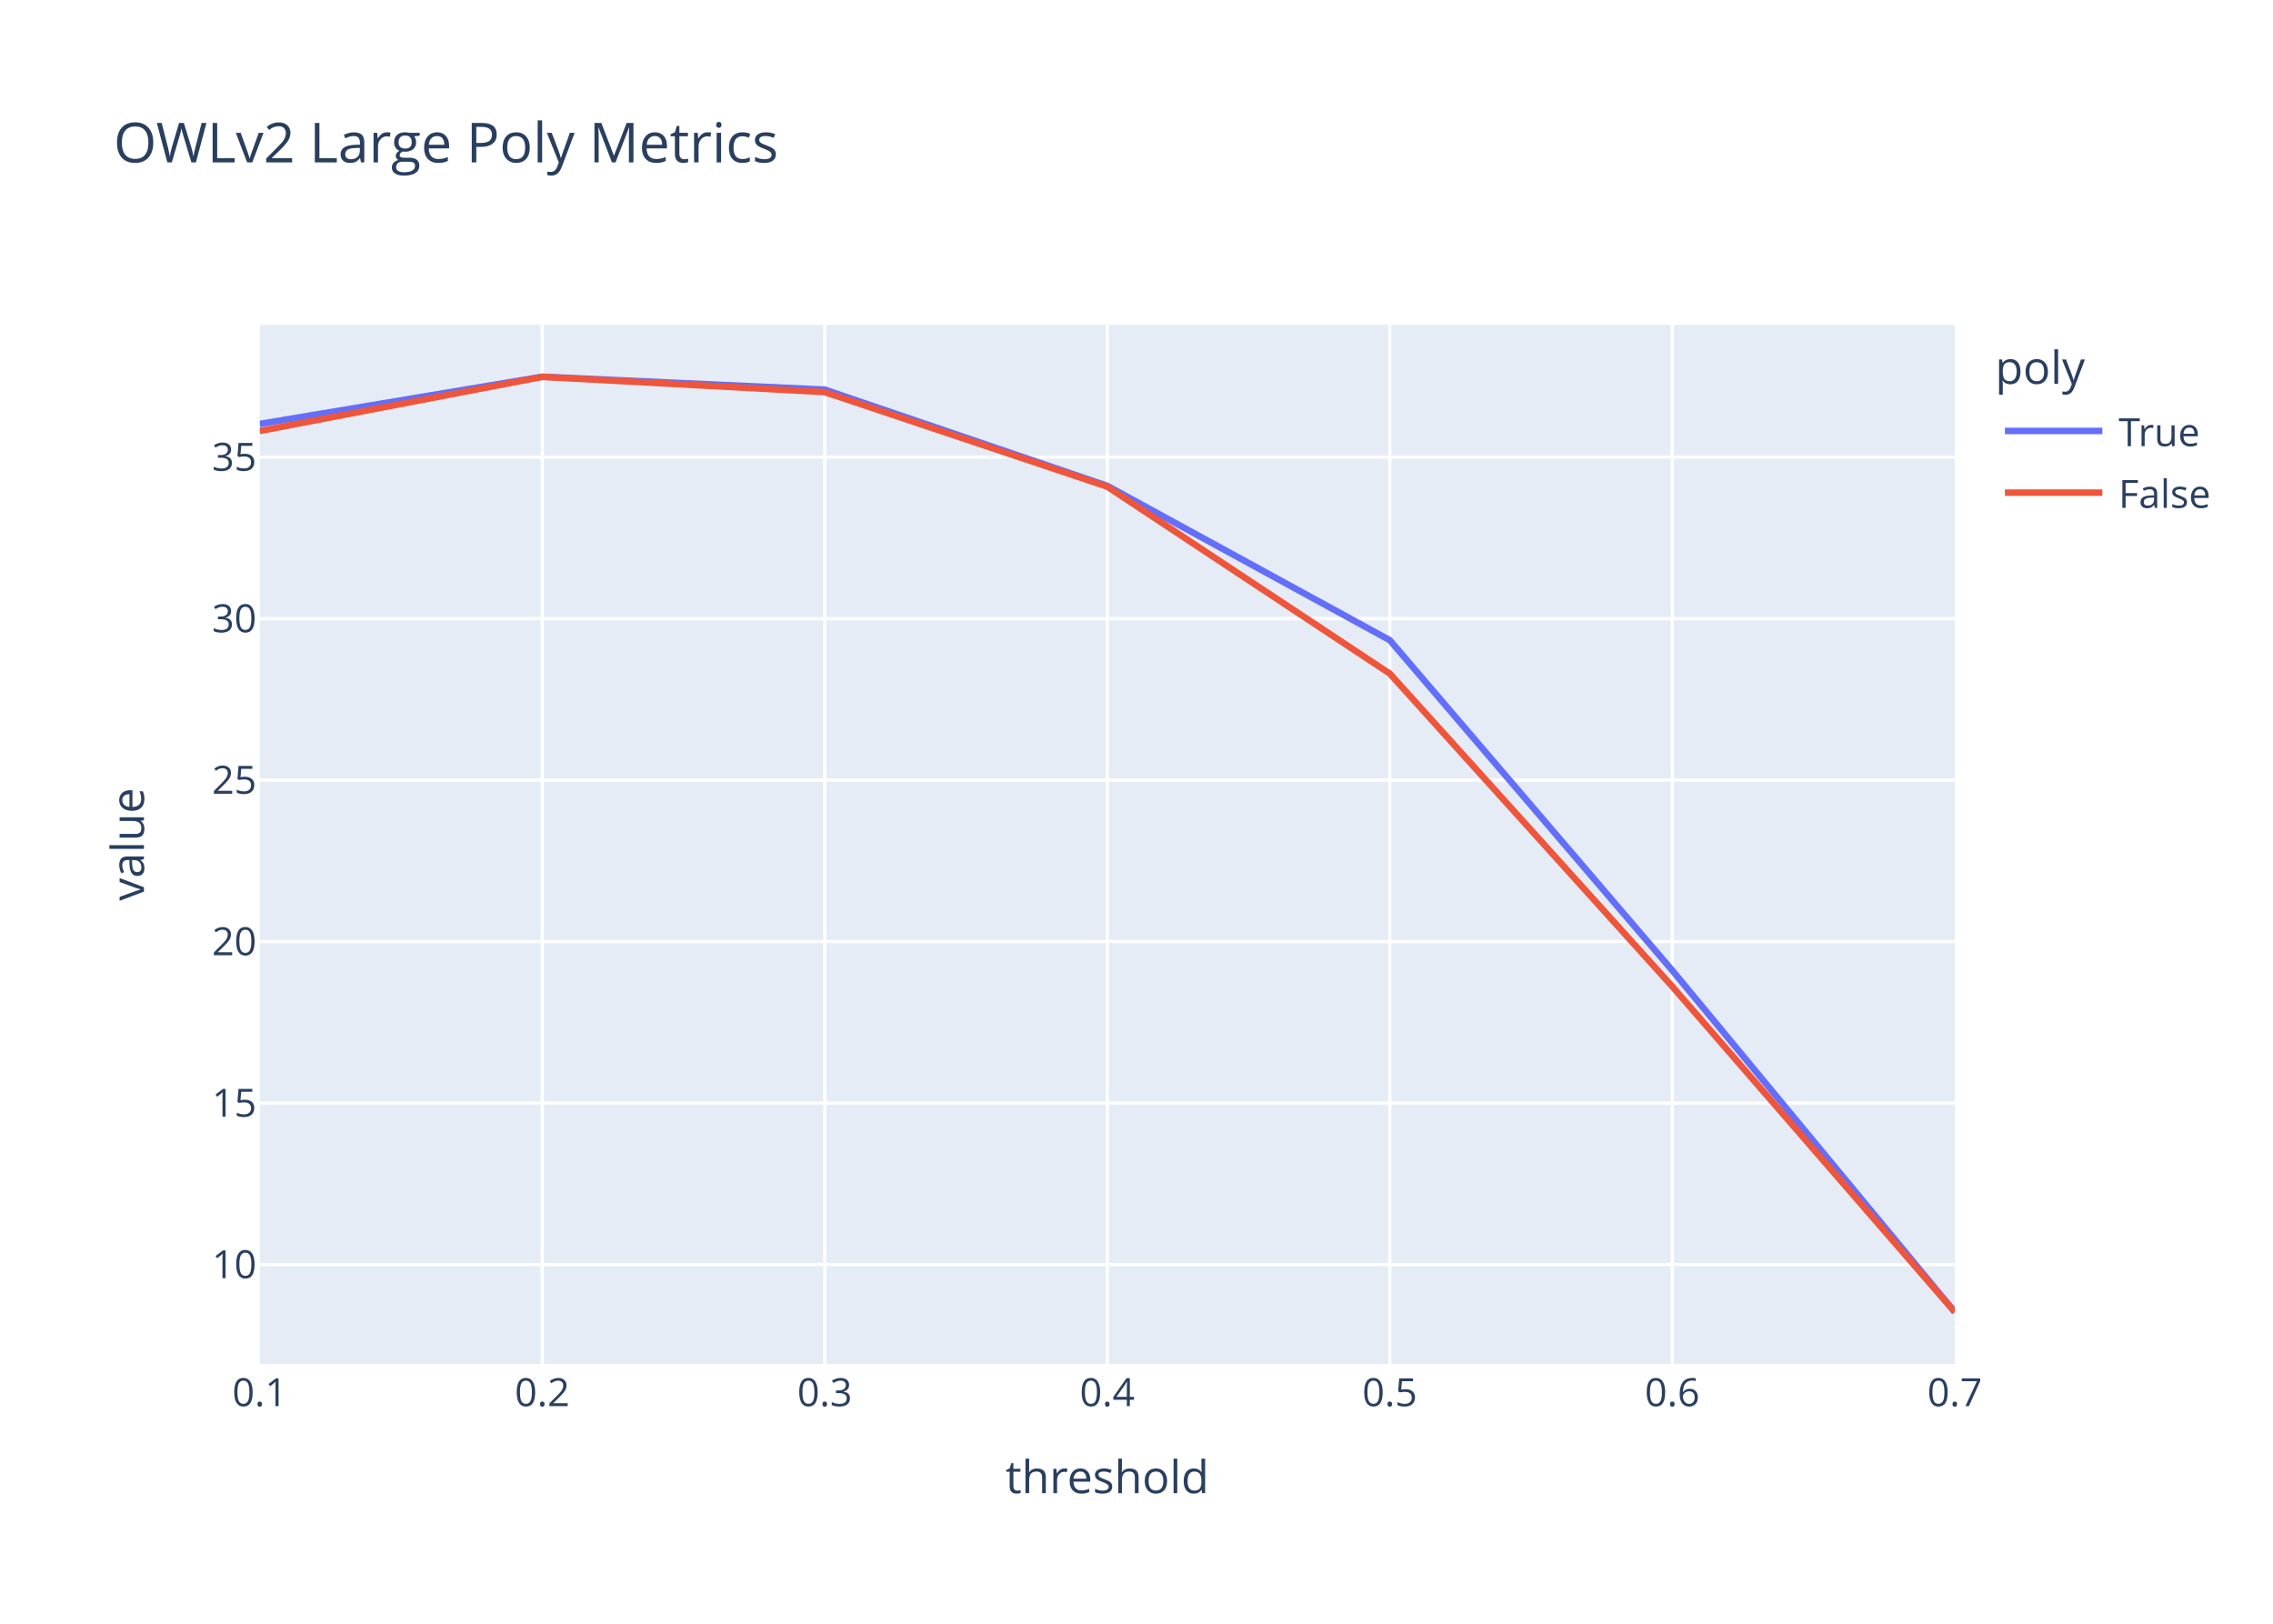
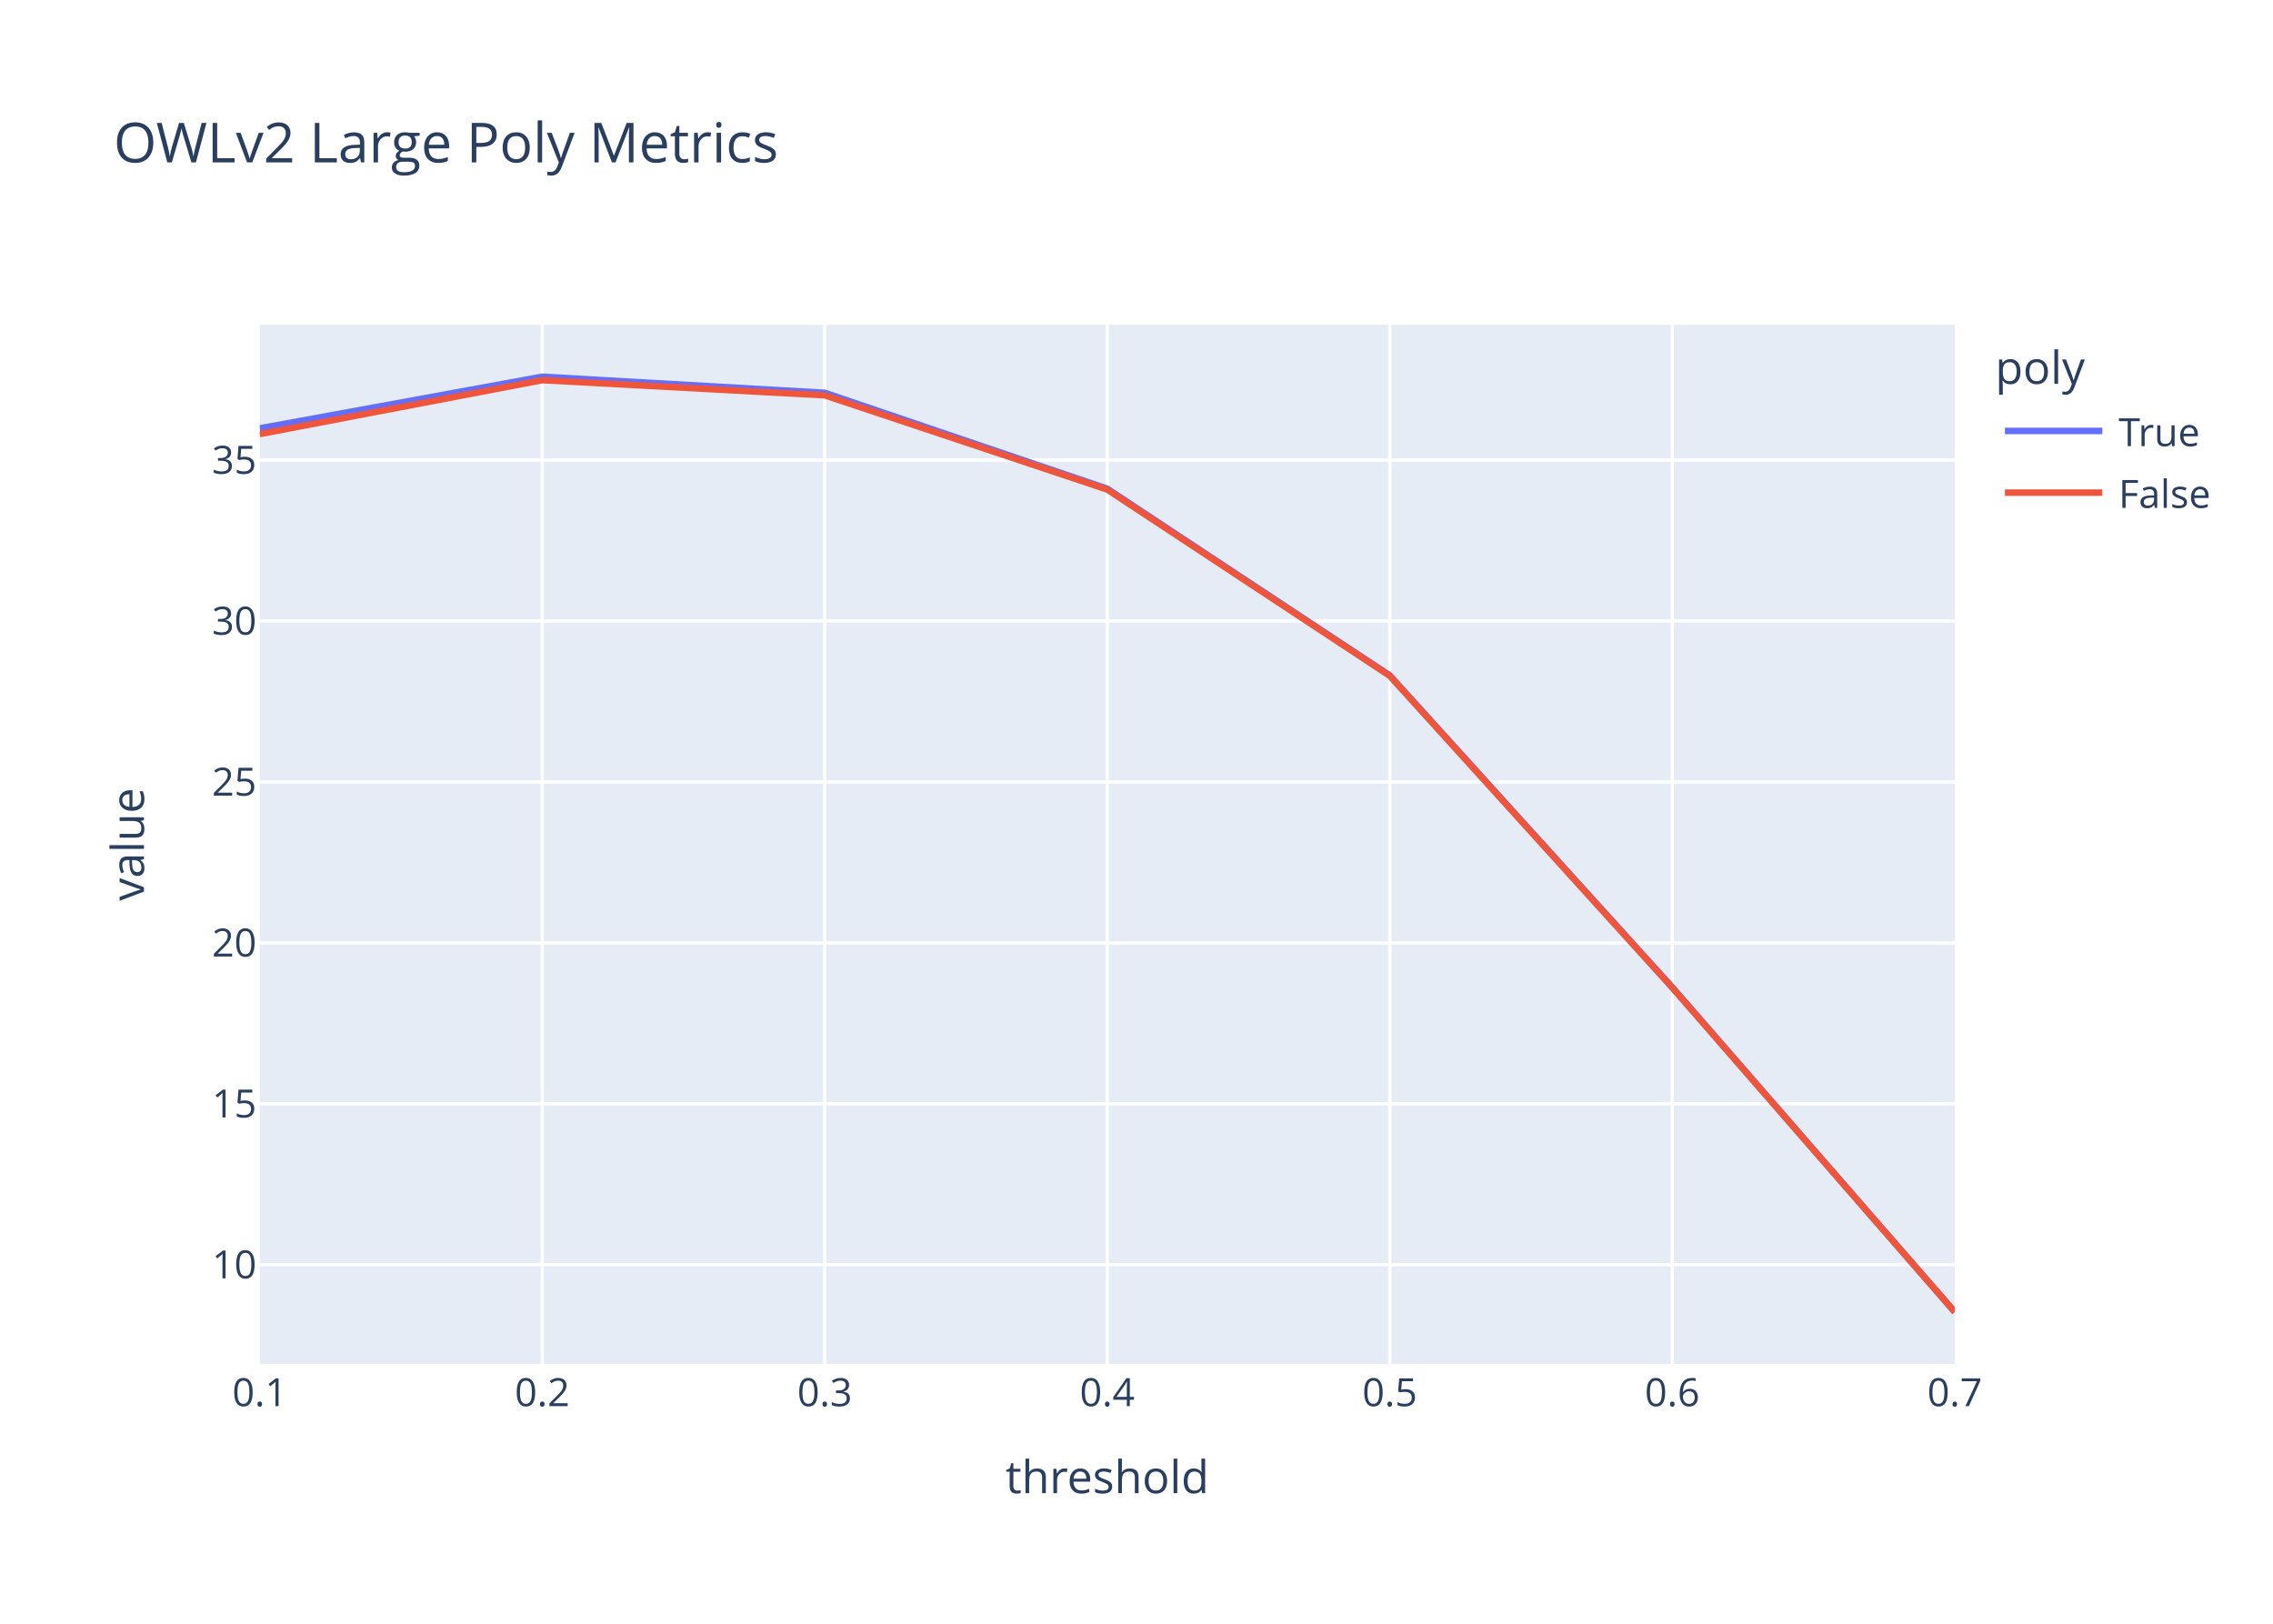
<svg xmlns="http://www.w3.org/2000/svg" class="main-svg" width="700" height="500" style="" viewBox="0 0 700 500">
  <rect x="0" y="0" width="700" height="500" style="fill: rgb(255, 255, 255); fill-opacity: 1;" />
-   <defs id="defs-f87a2d">
+   <defs id="defs-3570e4">
    <g class="clips">
-       <clipPath id="clipf87a2dxyplot" class="plotclip">
+       <clipPath id="clip3570e4xyplot" class="plotclip">
        <rect width="522" height="320" />
      </clipPath>
-       <clipPath class="axesclip" id="clipf87a2dx">
+       <clipPath class="axesclip" id="clip3570e4x">
        <rect x="80" y="0" width="522" height="500" />
      </clipPath>
-       <clipPath class="axesclip" id="clipf87a2dy">
+       <clipPath class="axesclip" id="clip3570e4y">
        <rect x="0" y="100" width="700" height="320" />
      </clipPath>
-       <clipPath class="axesclip" id="clipf87a2dxy">
+       <clipPath class="axesclip" id="clip3570e4xy">
        <rect x="80" y="100" width="522" height="320" />
      </clipPath>
    </g>
    <g class="gradients" />
    <g class="patterns" />
  </defs>
  <g class="bglayer">
    <rect class="bg" x="80" y="100" width="522" height="320" style="fill: rgb(229, 236, 246); fill-opacity: 1; stroke-width: 0;" />
  </g>
  <g class="layer-below">
    <g class="imagelayer" />
    <g class="shapelayer" />
  </g>
  <g class="cartesianlayer">
    <g class="subplot xy">
      <g class="layer-subplot">
        <g class="shapelayer" />
        <g class="imagelayer" />
      </g>
      <g class="minor-gridlayer">
        <g class="x" />
        <g class="y" />
      </g>
      <g class="gridlayer">
        <g class="x">
          <path class="xgrid crisp" transform="translate(167,0)" d="M0,100v320" style="stroke: rgb(255, 255, 255); stroke-opacity: 1; stroke-width: 1px;" />
          <path class="xgrid crisp" transform="translate(254,0)" d="M0,100v320" style="stroke: rgb(255, 255, 255); stroke-opacity: 1; stroke-width: 1px;" />
          <path class="xgrid crisp" transform="translate(341,0)" d="M0,100v320" style="stroke: rgb(255, 255, 255); stroke-opacity: 1; stroke-width: 1px;" />
          <path class="xgrid crisp" transform="translate(428,0)" d="M0,100v320" style="stroke: rgb(255, 255, 255); stroke-opacity: 1; stroke-width: 1px;" />
          <path class="xgrid crisp" transform="translate(515,0)" d="M0,100v320" style="stroke: rgb(255, 255, 255); stroke-opacity: 1; stroke-width: 1px;" />
        </g>
        <g class="y">
-           <path class="ygrid crisp" transform="translate(0,389.39)" d="M80,0h522" style="stroke: rgb(255, 255, 255); stroke-opacity: 1; stroke-width: 1px;" />
-           <path class="ygrid crisp" transform="translate(0,339.66)" d="M80,0h522" style="stroke: rgb(255, 255, 255); stroke-opacity: 1; stroke-width: 1px;" />
-           <path class="ygrid crisp" transform="translate(0,289.94)" d="M80,0h522" style="stroke: rgb(255, 255, 255); stroke-opacity: 1; stroke-width: 1px;" />
-           <path class="ygrid crisp" transform="translate(0,240.21)" d="M80,0h522" style="stroke: rgb(255, 255, 255); stroke-opacity: 1; stroke-width: 1px;" />
-           <path class="ygrid crisp" transform="translate(0,190.49)" d="M80,0h522" style="stroke: rgb(255, 255, 255); stroke-opacity: 1; stroke-width: 1px;" />
-           <path class="ygrid crisp" transform="translate(0,140.76)" d="M80,0h522" style="stroke: rgb(255, 255, 255); stroke-opacity: 1; stroke-width: 1px;" />
+           <path class="ygrid crisp" transform="translate(0,389.44)" d="M80,0h522" style="stroke: rgb(255, 255, 255); stroke-opacity: 1; stroke-width: 1px;" />
+           <path class="ygrid crisp" transform="translate(0,339.89)" d="M80,0h522" style="stroke: rgb(255, 255, 255); stroke-opacity: 1; stroke-width: 1px;" />
+           <path class="ygrid crisp" transform="translate(0,290.34)" d="M80,0h522" style="stroke: rgb(255, 255, 255); stroke-opacity: 1; stroke-width: 1px;" />
+           <path class="ygrid crisp" transform="translate(0,240.79)" d="M80,0h522" style="stroke: rgb(255, 255, 255); stroke-opacity: 1; stroke-width: 1px;" />
+           <path class="ygrid crisp" transform="translate(0,191.23)" d="M80,0h522" style="stroke: rgb(255, 255, 255); stroke-opacity: 1; stroke-width: 1px;" />
+           <path class="ygrid crisp" transform="translate(0,141.68)" d="M80,0h522" style="stroke: rgb(255, 255, 255); stroke-opacity: 1; stroke-width: 1px;" />
        </g>
      </g>
      <g class="zerolinelayer" />
      <g class="layer-between">
        <g class="shapelayer" />
        <g class="imagelayer" />
      </g>
      <path class="xlines-below" />
      <path class="ylines-below" />
      <g class="overlines-below" />
      <g class="xaxislayer-below" />
      <g class="yaxislayer-below" />
      <g class="overaxes-below" />
      <g class="overplot">
-         <g class="xy" transform="translate(80,100)" clip-path="url(#clipf87a2dxyplot)">
+         <g class="xy" transform="translate(80,100)" clip-path="url(#clip3570e4xyplot)">
          <g class="scatterlayer mlayer">
-             <g class="trace scatter trace19a52e" style="stroke-miterlimit: 2; opacity: 1;">
+             <g class="trace scatter trace01eb61" style="stroke-miterlimit: 2; opacity: 1;">
              <g class="fills" />
              <g class="errorbars" />
              <g class="lines">
-                 <path class="js-line" d="M0,30.54L87,16L174,19.97L261,49.6L348,97.13L435,198.82L522,304" style="vector-effect: none; fill: none; stroke: rgb(99, 110, 250); stroke-opacity: 1; stroke-width: 2px; opacity: 1;" />
+                 <path class="js-line" d="M0,31.9L87,16L174,20.96L261,50.49L348,107.98L435,204L522,304" style="vector-effect: none; fill: none; stroke: rgb(99, 110, 250); stroke-opacity: 1; stroke-width: 2px; opacity: 1;" />
              </g>
              <g class="points" />
              <g class="text" />
            </g>
-             <g class="trace scatter trace5a9739" style="stroke-miterlimit: 2; opacity: 1;">
+             <g class="trace scatter trace918495" style="stroke-miterlimit: 2; opacity: 1;">
              <g class="fills" />
              <g class="errorbars" />
              <g class="lines">
-                 <path class="js-line" d="M0,32.71L87,16.05L174,20.74L261,49.86L348,107.42L435,203.77L522,304" style="vector-effect: none; fill: none; stroke: rgb(239, 85, 59); stroke-opacity: 1; stroke-width: 2px; opacity: 1;" />
+                 <path class="js-line" d="M0,33.66L87,17.06L174,21.73L261,50.75L348,108.11L435,204.12L522,304" style="vector-effect: none; fill: none; stroke: rgb(239, 85, 59); stroke-opacity: 1; stroke-width: 2px; opacity: 1;" />
              </g>
              <g class="points" />
              <g class="text" />
            </g>
          </g>
        </g>
      </g>
      <path class="xlines-above crisp" d="M0,0" style="fill: none;" />
      <path class="ylines-above crisp" d="M0,0" style="fill: none;" />
      <g class="overlines-above" />
      <g class="xaxislayer-above">
        <g class="xtick">
          <text text-anchor="middle" x="0" y="433" transform="translate(80,0)" style="font-family: 'Open Sans', verdana, arial, sans-serif; font-size: 12px; fill: rgb(42, 63, 95); fill-opacity: 1; white-space: pre; opacity: 1;">0.1</text>
        </g>
        <g class="xtick">
          <text text-anchor="middle" x="0" y="433" style="font-family: 'Open Sans', verdana, arial, sans-serif; font-size: 12px; fill: rgb(42, 63, 95); fill-opacity: 1; white-space: pre; opacity: 1;" transform="translate(167,0)">0.2</text>
        </g>
        <g class="xtick">
          <text text-anchor="middle" x="0" y="433" style="font-family: 'Open Sans', verdana, arial, sans-serif; font-size: 12px; fill: rgb(42, 63, 95); fill-opacity: 1; white-space: pre; opacity: 1;" transform="translate(254,0)">0.3</text>
        </g>
        <g class="xtick">
          <text text-anchor="middle" x="0" y="433" style="font-family: 'Open Sans', verdana, arial, sans-serif; font-size: 12px; fill: rgb(42, 63, 95); fill-opacity: 1; white-space: pre; opacity: 1;" transform="translate(341,0)">0.4</text>
        </g>
        <g class="xtick">
          <text text-anchor="middle" x="0" y="433" style="font-family: 'Open Sans', verdana, arial, sans-serif; font-size: 12px; fill: rgb(42, 63, 95); fill-opacity: 1; white-space: pre; opacity: 1;" transform="translate(428,0)">0.5</text>
        </g>
        <g class="xtick">
          <text text-anchor="middle" x="0" y="433" style="font-family: 'Open Sans', verdana, arial, sans-serif; font-size: 12px; fill: rgb(42, 63, 95); fill-opacity: 1; white-space: pre; opacity: 1;" transform="translate(515,0)">0.6</text>
        </g>
        <g class="xtick">
          <text text-anchor="middle" x="0" y="433" style="font-family: 'Open Sans', verdana, arial, sans-serif; font-size: 12px; fill: rgb(42, 63, 95); fill-opacity: 1; white-space: pre; opacity: 1;" transform="translate(602,0)">0.7</text>
        </g>
      </g>
      <g class="yaxislayer-above">
        <g class="ytick">
-           <text text-anchor="end" x="79" y="4.2" transform="translate(0,389.39)" style="font-family: 'Open Sans', verdana, arial, sans-serif; font-size: 12px; fill: rgb(42, 63, 95); fill-opacity: 1; white-space: pre; opacity: 1;">10</text>
-         </g>
-         <g class="ytick">
-           <text text-anchor="end" x="79" y="4.2" style="font-family: 'Open Sans', verdana, arial, sans-serif; font-size: 12px; fill: rgb(42, 63, 95); fill-opacity: 1; white-space: pre; opacity: 1;" transform="translate(0,339.66)">15</text>
-         </g>
-         <g class="ytick">
-           <text text-anchor="end" x="79" y="4.2" style="font-family: 'Open Sans', verdana, arial, sans-serif; font-size: 12px; fill: rgb(42, 63, 95); fill-opacity: 1; white-space: pre; opacity: 1;" transform="translate(0,289.94)">20</text>
-         </g>
-         <g class="ytick">
-           <text text-anchor="end" x="79" y="4.2" style="font-family: 'Open Sans', verdana, arial, sans-serif; font-size: 12px; fill: rgb(42, 63, 95); fill-opacity: 1; white-space: pre; opacity: 1;" transform="translate(0,240.21)">25</text>
-         </g>
-         <g class="ytick">
-           <text text-anchor="end" x="79" y="4.2" style="font-family: 'Open Sans', verdana, arial, sans-serif; font-size: 12px; fill: rgb(42, 63, 95); fill-opacity: 1; white-space: pre; opacity: 1;" transform="translate(0,190.49)">30</text>
-         </g>
-         <g class="ytick">
-           <text text-anchor="end" x="79" y="4.2" style="font-family: 'Open Sans', verdana, arial, sans-serif; font-size: 12px; fill: rgb(42, 63, 95); fill-opacity: 1; white-space: pre; opacity: 1;" transform="translate(0,140.76)">35</text>
+           <text text-anchor="end" x="79" y="4.2" transform="translate(0,389.44)" style="font-family: 'Open Sans', verdana, arial, sans-serif; font-size: 12px; fill: rgb(42, 63, 95); fill-opacity: 1; white-space: pre; opacity: 1;">10</text>
+         </g>
+         <g class="ytick">
+           <text text-anchor="end" x="79" y="4.2" style="font-family: 'Open Sans', verdana, arial, sans-serif; font-size: 12px; fill: rgb(42, 63, 95); fill-opacity: 1; white-space: pre; opacity: 1;" transform="translate(0,339.89)">15</text>
+         </g>
+         <g class="ytick">
+           <text text-anchor="end" x="79" y="4.2" style="font-family: 'Open Sans', verdana, arial, sans-serif; font-size: 12px; fill: rgb(42, 63, 95); fill-opacity: 1; white-space: pre; opacity: 1;" transform="translate(0,290.34)">20</text>
+         </g>
+         <g class="ytick">
+           <text text-anchor="end" x="79" y="4.2" style="font-family: 'Open Sans', verdana, arial, sans-serif; font-size: 12px; fill: rgb(42, 63, 95); fill-opacity: 1; white-space: pre; opacity: 1;" transform="translate(0,240.79)">25</text>
+         </g>
+         <g class="ytick">
+           <text text-anchor="end" x="79" y="4.2" style="font-family: 'Open Sans', verdana, arial, sans-serif; font-size: 12px; fill: rgb(42, 63, 95); fill-opacity: 1; white-space: pre; opacity: 1;" transform="translate(0,191.23)">30</text>
+         </g>
+         <g class="ytick">
+           <text text-anchor="end" x="79" y="4.2" style="font-family: 'Open Sans', verdana, arial, sans-serif; font-size: 12px; fill: rgb(42, 63, 95); fill-opacity: 1; white-space: pre; opacity: 1;" transform="translate(0,141.68)">35</text>
        </g>
      </g>
      <g class="overaxes-above" />
    </g>
  </g>
  <g class="polarlayer" />
  <g class="smithlayer" />
  <g class="ternarylayer" />
  <g class="geolayer" />
  <g class="funnelarealayer" />
  <g class="pielayer" />
  <g class="iciclelayer" />
  <g class="treemaplayer" />
  <g class="sunburstlayer" />
  <g class="glimages" />
-   <defs id="topdefs-f87a2d">
+   <defs id="topdefs-3570e4">
    <g class="clips" />
-     <clipPath id="legendf87a2d">
+     <clipPath id="legend3570e4">
      <rect width="76" height="67" x="0" y="0" />
    </clipPath>
  </defs>
  <g class="layer-above">
    <g class="imagelayer" />
    <g class="shapelayer" />
  </g>
  <g class="infolayer">
    <g class="legend" pointer-events="all" transform="translate(612.44,100)">
      <rect class="bg" shape-rendering="crispEdges" style="stroke: rgb(68, 68, 68); stroke-opacity: 1; fill: rgb(255, 255, 255); fill-opacity: 1; stroke-width: 0px;" width="76" height="67" x="0" y="0" />
-       <g class="scrollbox" transform="" clip-path="url(#legendf87a2d)">
+       <g class="scrollbox" transform="" clip-path="url(#legend3570e4)">
        <text class="legendtitletext" text-anchor="start" x="2" y="18.2" style="font-family: 'Open Sans', verdana, arial, sans-serif; font-size: 14px; fill: rgb(42, 63, 95); fill-opacity: 1; white-space: pre;">poly</text>
        <g class="groups" transform="">
          <g class="traces" transform="translate(0,32.7)" style="opacity: 1;">
            <text class="legendtext" text-anchor="start" x="40" y="4.68" style="font-family: 'Open Sans', verdana, arial, sans-serif; font-size: 12px; fill: rgb(42, 63, 95); fill-opacity: 1; white-space: pre;">True</text>
            <g class="layers" style="opacity: 1;">
              <g class="legendfill" />
              <g class="legendlines">
                <path class="js-line" d="M5,0h30" style="fill: none; stroke: rgb(99, 110, 250); stroke-opacity: 1; stroke-width: 2px;" />
              </g>
              <g class="legendsymbols">
                <g class="legendpoints" />
              </g>
            </g>
            <rect class="legendtoggle" x="0" y="-9.5" width="70.797" height="19" style="fill: rgb(0, 0, 0); fill-opacity: 0;" />
          </g>
        </g>
        <g class="groups" transform="">
          <g class="traces" transform="translate(0,51.7)" style="opacity: 1;">
            <text class="legendtext" text-anchor="start" x="40" y="4.68" style="font-family: 'Open Sans', verdana, arial, sans-serif; font-size: 12px; fill: rgb(42, 63, 95); fill-opacity: 1; white-space: pre;">False</text>
            <g class="layers" style="opacity: 1;">
              <g class="legendfill" />
              <g class="legendlines">
                <path class="js-line" d="M5,0h30" style="fill: none; stroke: rgb(239, 85, 59); stroke-opacity: 1; stroke-width: 2px;" />
              </g>
              <g class="legendsymbols">
                <g class="legendpoints" />
              </g>
            </g>
            <rect class="legendtoggle" x="0" y="-9.5" width="70.797" height="19" style="fill: rgb(0, 0, 0); fill-opacity: 0;" />
          </g>
        </g>
      </g>
      <rect class="scrollbar" rx="20" ry="3" width="0" height="0" style="fill: rgb(128, 139, 164); fill-opacity: 1;" x="0" y="0" />
    </g>
    <g class="g-gtitle">
      <text class="gtitle" x="35" y="50" text-anchor="start" dy="0em" style="opacity: 1; font-family: 'Open Sans', verdana, arial, sans-serif; font-size: 17px; fill: rgb(42, 63, 95); fill-opacity: 1; white-space: pre;">OWLv2 Large Poly Metrics</text>
    </g>
    <g class="g-xtitle">
      <text class="xtitle" x="341" y="459.8" text-anchor="middle" style="opacity: 1; font-family: 'Open Sans', verdana, arial, sans-serif; font-size: 14px; fill: rgb(42, 63, 95); fill-opacity: 1; white-space: pre;">threshold</text>
    </g>
    <g class="g-ytitle">
      <text class="ytitle" transform="rotate(-90,44.33438,260)" x="44.334" y="260" text-anchor="middle" style="opacity: 1; font-family: 'Open Sans', verdana, arial, sans-serif; font-size: 14px; fill: rgb(42, 63, 95); fill-opacity: 1; white-space: pre;">value</text>
    </g>
  </g>
</svg>
